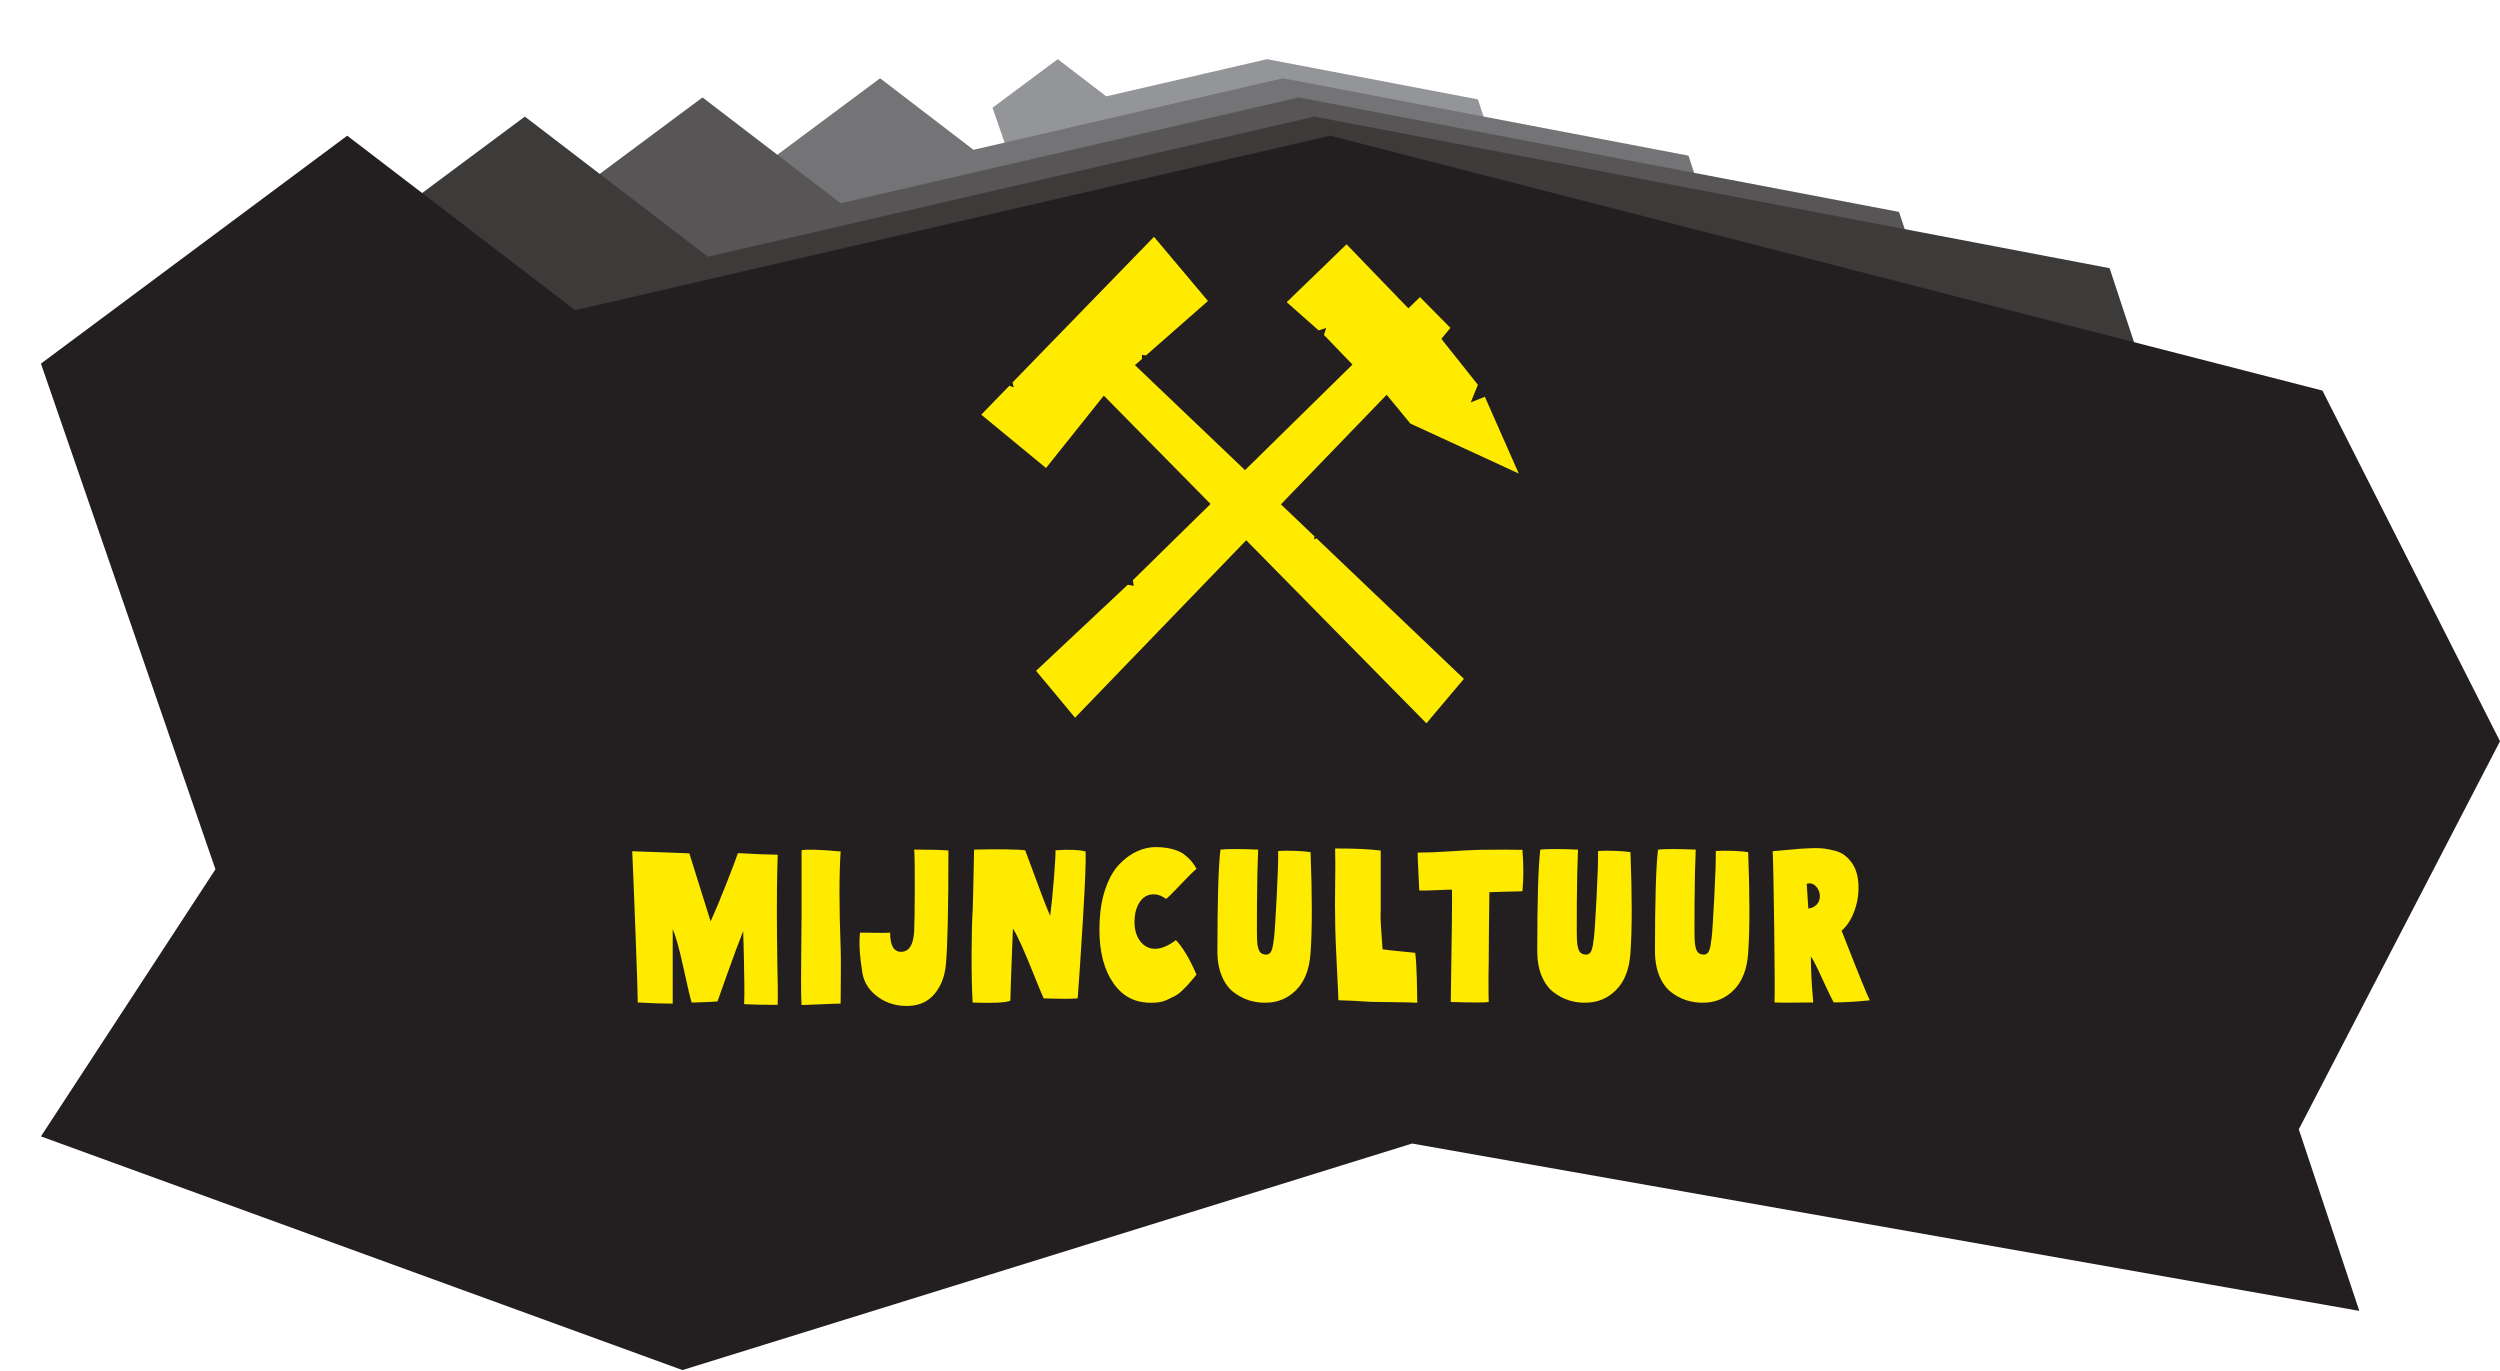
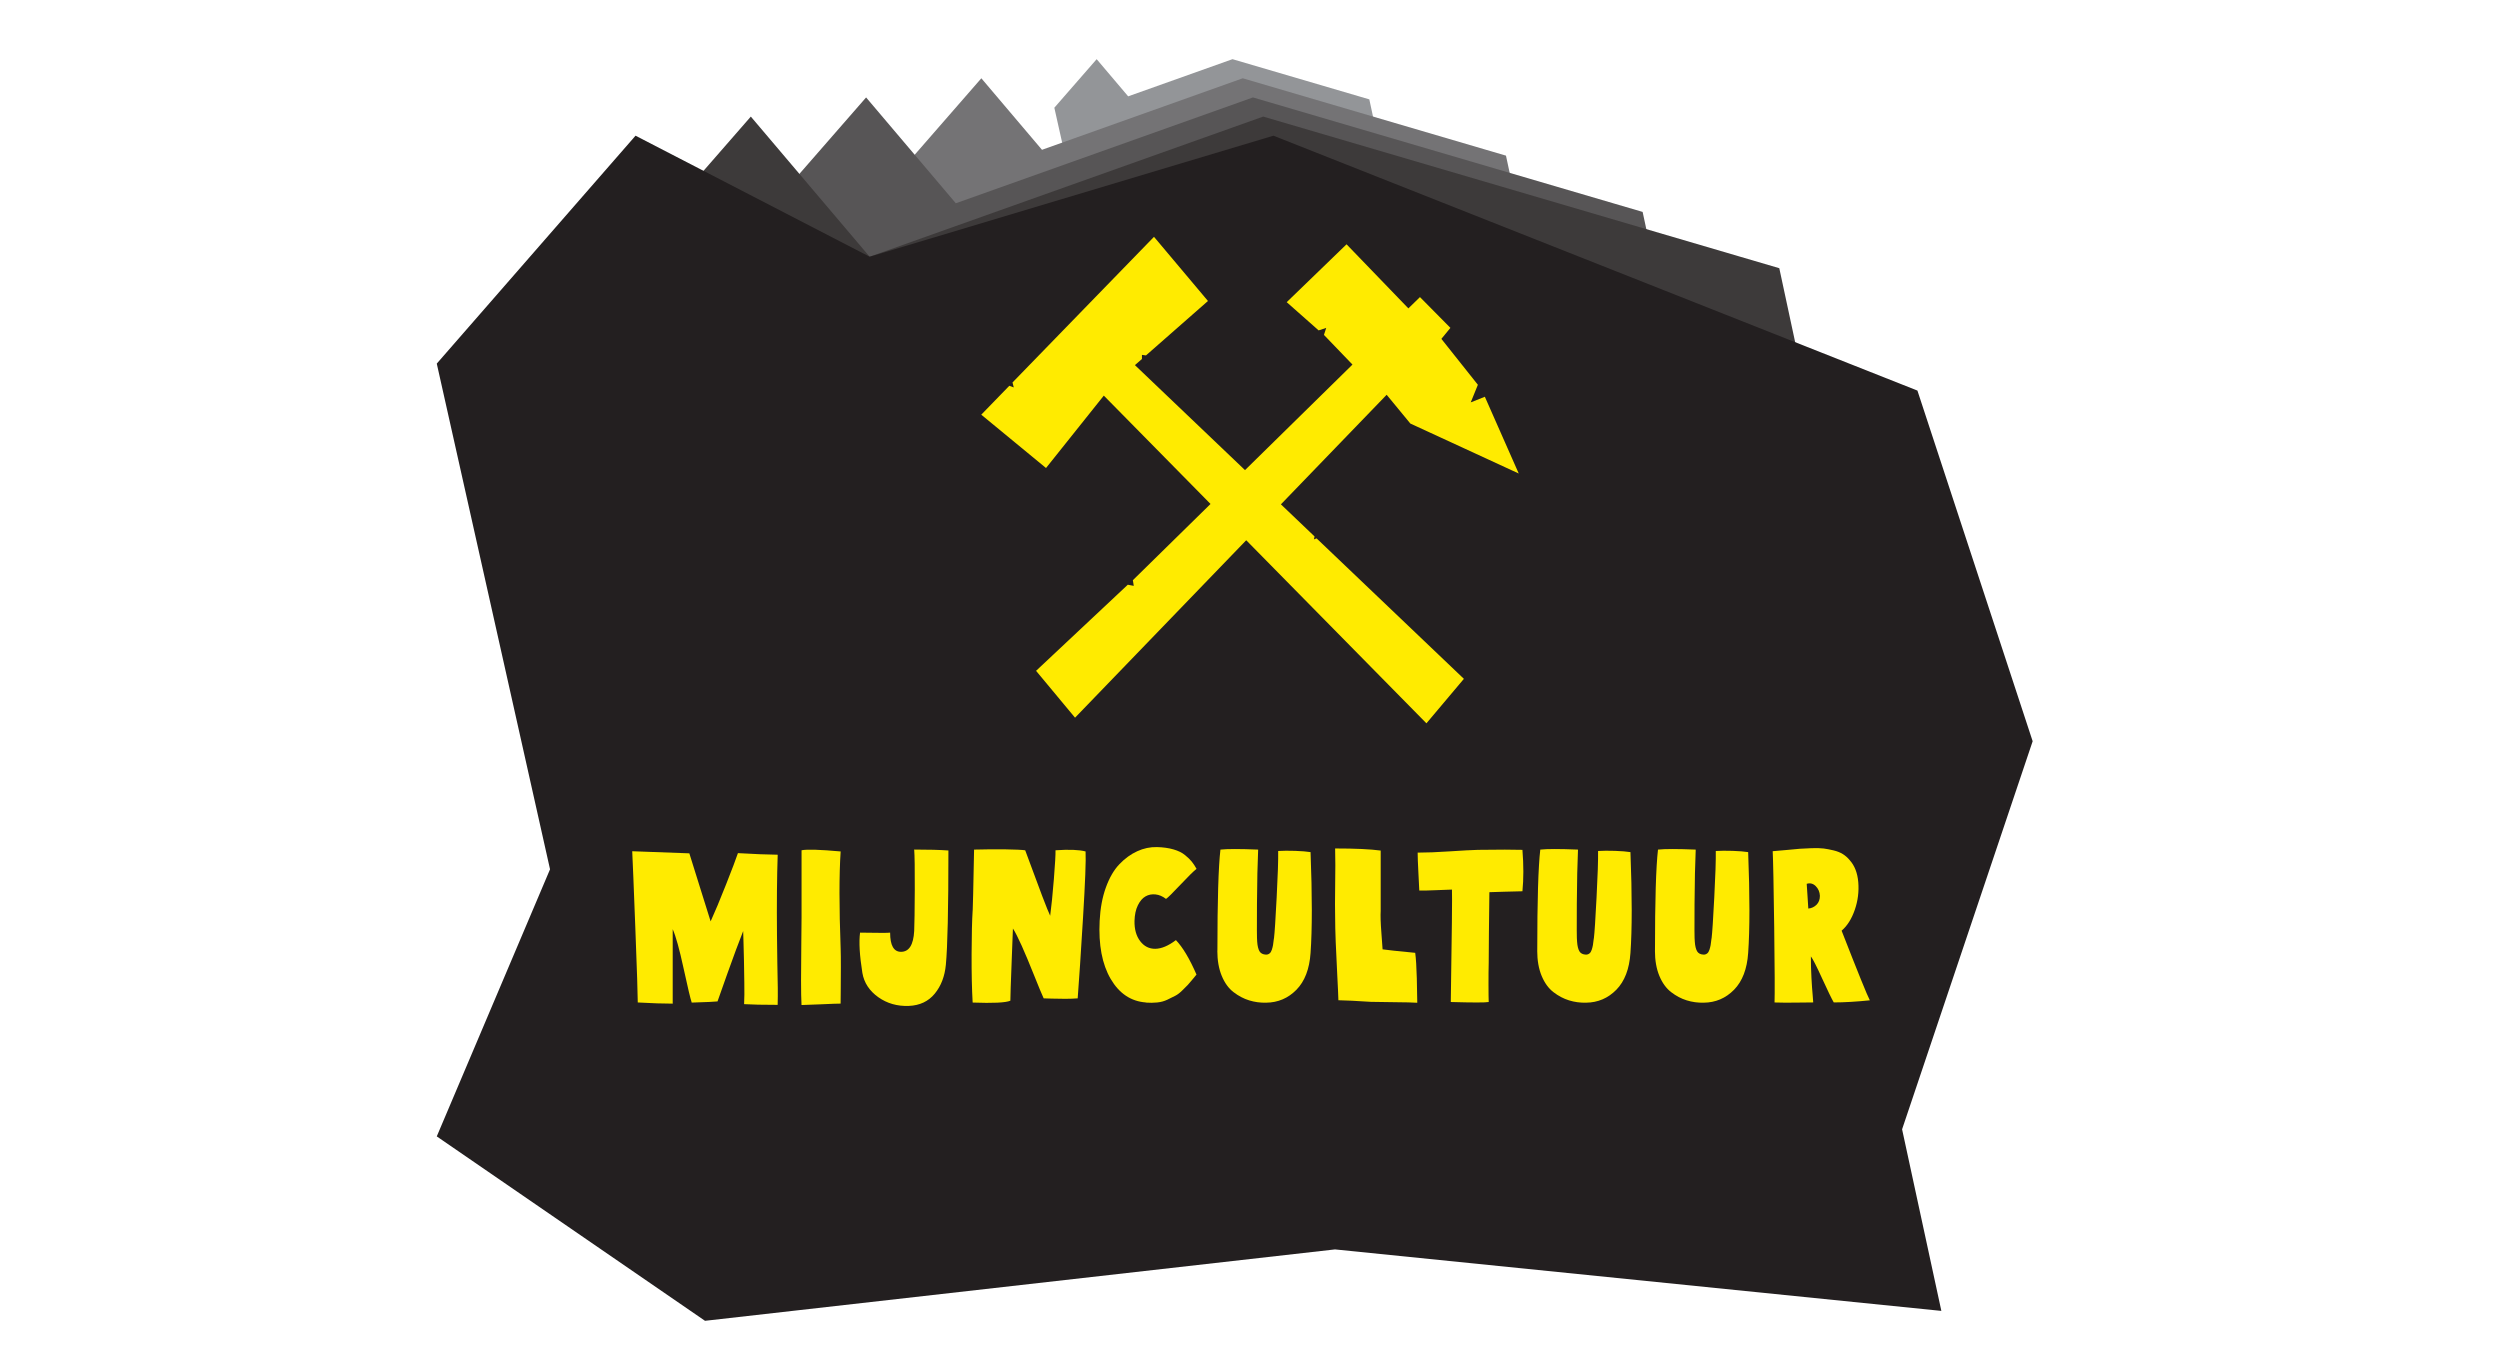
<svg xmlns="http://www.w3.org/2000/svg" id="Layer_1" version="1.1" viewBox="0 0 595.28 326.23">
  <defs>
    <style>
      .st0 {
        fill: #ffeb00;
      }

      .st1 {
        fill: #747375;
      }

      .st2 {
        fill: #575556;
      }

      .st3 {
        fill: #3d3a3a;
      }

      .st4 {
        fill: #231f20;
      }

      .st5 {
        fill: #939598;
      }
    </style>
  </defs>
  <g>
-     <polygon class="st5" points="263.42 22.94 301.7 14.09 351.9 23.66 358.95 44.97 350.82 64.47 353.89 73.68 305.85 65.19 268.65 73.68 236.33 64.83 245.18 51.29 236.33 25.65 251.86 14.09 263.42 22.94" />
-     <polygon class="st1" points="231.8 35.67 305.46 18.64 402.04 37.06 415.59 78.05 399.96 115.58 405.86 133.3 313.45 116.97 241.87 133.3 179.68 116.27 196.71 90.22 179.68 40.88 209.56 18.64 231.8 35.67" />
-     <polygon class="st2" points="200.18 48.4 309.21 23.2 452.18 50.46 472.24 111.14 449.09 166.68 457.84 192.91 321.04 168.74 215.1 192.91 123.04 167.71 148.24 129.14 123.04 56.11 167.27 23.2 200.18 48.4" />
-     <polygon class="st3" points="168.56 61.13 312.96 27.76 502.32 63.86 528.88 144.23 498.23 217.79 509.81 252.53 328.63 220.51 188.32 252.53 66.39 219.15 99.77 168.07 66.39 71.35 124.97 27.76 168.56 61.13" />
-     <polygon class="st4" points="136.95 73.86 316.72 32.31 553 93 595.28 176.5 547.37 268.9 561.78 312.14 336.22 272.29 162.5 326.23 9.75 270.59 51.3 206.99 9.75 86.58 82.68 32.31 136.95 73.86" />
+     <polygon class="st5" points="268.63 22.94 293.47 14.09 326.05 23.66 330.63 44.97 325.35 64.47 327.34 73.68 296.16 65.19 272.02 73.68 251.05 64.83 256.79 51.29 251.05 25.65 261.13 14.09 268.63 22.94" />
+     <polygon class="st1" points="248.11 35.67 295.91 18.64 358.59 37.06 367.38 78.05 357.24 115.58 361.07 133.3 301.1 116.97 254.64 133.3 214.28 116.27 225.33 90.22 214.28 40.88 233.67 18.64 248.11 35.67" />
+     <polygon class="st2" points="227.59 48.4 298.34 23.2 391.13 50.46 404.15 111.14 389.12 166.68 394.8 192.91 306.02 168.74 237.27 192.91 177.52 167.71 193.88 129.14 177.52 56.11 206.23 23.2 227.59 48.4" />
+     <polygon class="st3" points="207.07 61.13 300.78 27.76 423.67 63.86 440.91 144.23 421.02 217.79 428.53 252.53 310.95 220.51 219.89 252.53 140.76 219.15 162.42 168.07 140.76 71.35 178.78 27.76 207.07 61.13" />
+     <polygon class="st4" points="207.07 61.13 303.22 32.31 456.56 93 484 176.5 452.91 268.9 462.26 312.14 317.88 297.5 167.87 314.5 104 270.59 130.97 206.99 104 86.58 151.33 32.31 207.07 61.13" />
  </g>
  <polygon class="st0" points="313.49 128.19 348.57 161.64 339.65 172.23 296.74 128.64 255.98 170.89 246.7 159.73 268.54 139.23 269.96 139.5 269.75 138.15 288.24 120 262.83 94.2 249.07 111.44 233.65 98.74 240.33 91.86 241.39 92.25 241.09 91.07 274.78 56.39 287.63 71.67 272.87 84.63 271.91 84.5 271.91 85.48 270.24 86.94 296.45 111.94 322.04 86.81 315.25 79.75 315.79 78.07 313.98 78.67 306.38 71.95 320.63 58.17 335.35 73.43 338.11 70.74 345.36 78.07 343.21 80.69 351.9 91.62 350.2 95.81 353.56 94.47 361.63 112.75 335.82 100.85 330.18 94 305 120.09 313.01 127.73 312.86 128.43 313.49 128.19" />
  <g>
-     <path class="st0" d="M164.7,238.7c-.29-.84-.94-3.55-1.93-8.12-.99-4.57-1.85-7.68-2.59-9.33v17.73c-2.24,0-5.01-.09-8.32-.28,0-1.69-.19-7.6-.58-17.73-.39-10.13-.63-16.23-.74-18.28.18,0,4.72.17,13.6.5.48,1.58,1.37,4.42,2.67,8.54,1.3,4.11,2.1,6.66,2.4,7.66.99-2.17,2.21-5.08,3.66-8.76,1.45-3.67,2.4-6.17,2.84-7.49,3.78.22,6.94.35,9.47.38-.18,5.21-.24,11.6-.17,19.17,0,1.54.03,3.71.08,6.5.06,2.79.09,4.81.11,6.06.02,1.25,0,2.59-.03,4.02-3.49,0-6.15-.06-7.99-.17.07-1.36.09-3.07.05-5.15-.04-2.07-.06-3.78-.08-5.12-.02-1.34-.06-2.79-.11-4.35-.06-1.56-.08-2.49-.08-2.78-.99,2.5-2.26,5.9-3.8,10.22-1.54,4.31-2.31,6.49-2.31,6.53-.51.07-2.57.17-6.17.28Z" />
-     <path class="st0" d="M190.86,218.49v-16.03c1.25-.26,4.35-.17,9.31.28-.37,5.47-.37,13.18,0,23.13.04,1.1.05,2.58.05,4.43s0,3.72-.03,5.59c-.02,1.87-.03,2.9-.03,3.08-.62,0-2.2.05-4.74.17-2.53.11-4.06.17-4.57.17-.07-1.36-.11-3.31-.11-5.87s.02-5.41.06-8.56c.04-3.16.06-5.29.06-6.39Z" />
-     <path class="st0" d="M205.34,231.65c-.66-4.15-.85-7.34-.55-9.58.59,0,1.44,0,2.56.03,1.12.02,2.06.03,2.84.03s1.36-.02,1.76-.06c0,3.05.86,4.57,2.59,4.57,1.91,0,2.96-1.65,3.14-4.96.07-1.62.12-4.91.14-9.89.02-4.97-.03-8.14-.14-9.5,3.38,0,6.09.07,8.15.22,0,13.84-.2,22.91-.61,27.21-.26,2.75-1.14,5.05-2.64,6.88-1.51,1.84-3.56,2.81-6.17,2.92-2.75.11-5.19-.59-7.3-2.09-2.11-1.51-3.37-3.43-3.77-5.78Z" />
-     <path class="st0" d="M231.61,216.78c.04-.4.15-5.23.33-14.48,2.64-.07,5.13-.09,7.46-.06,2.33.04,3.9.11,4.71.22,3.38,9.22,5.36,14.41,5.95,15.59.29-2.17.59-5.08.88-8.73.29-3.65.42-5.94.39-6.86,3.23-.22,5.62-.13,7.16.28.11,2.06-.09,7.32-.61,15.81-.51,8.48-.94,14.87-1.27,19.17-.88.07-1.86.11-2.95.11s-2.16-.02-3.22-.05c-1.07-.04-1.71-.06-1.93-.06-.44-.95-1.21-2.81-2.31-5.56-1.1-2.75-2.07-5.08-2.92-6.97-.85-1.89-1.54-3.26-2.09-4.1-.07,1.95-.17,4.38-.28,7.3-.11,2.92-.19,5.17-.25,6.75-.06,1.58-.08,2.62-.08,3.14-1.14.48-4.13.62-8.98.44-.18-3.12-.27-6.99-.25-11.59.02-4.61.1-8.05.25-10.33Z" />
-     <path class="st0" d="M272.86,238.7c-3.56-.26-6.36-2.13-8.4-5.62-2.04-3.49-2.91-8.1-2.62-13.82.15-2.97.64-5.63,1.49-7.96.84-2.33,1.92-4.18,3.22-5.53,1.3-1.36,2.72-2.39,4.24-3.08,1.52-.7,3.09-1.03,4.71-.99,1.47.04,2.77.22,3.91.55,1.14.33,2.06.78,2.75,1.35.7.57,1.24,1.09,1.62,1.57.39.48.76,1.05,1.13,1.71-.73.59-2.03,1.86-3.88,3.83-1.85,1.96-2.98,3.08-3.39,3.33-.81-.62-1.64-.98-2.51-1.07-.86-.09-1.65.06-2.37.47-.72.41-1.32,1.11-1.82,2.12s-.76,2.25-.8,3.72c-.04,1.98.41,3.59,1.35,4.82.94,1.23,2.14,1.84,3.61,1.82,1.47-.02,3.1-.71,4.9-2.07,1.62,1.69,3.25,4.42,4.9,8.21-.04.04-.33.39-.88,1.07-.55.68-.95,1.14-1.18,1.38s-.66.66-1.27,1.27c-.61.61-1.18,1.05-1.71,1.32-.53.28-1.17.59-1.9.94-.73.35-1.53.57-2.4.66-.86.09-1.77.1-2.73.03Z" />
-     <path class="st0" d="M289.88,226.37c0-11.93.24-19.95.72-24.07,1.62-.18,4.61-.18,8.98,0-.15,3.23-.24,7.54-.28,12.94-.04,5.4-.02,8.39.05,8.98.07,1.03.26,1.79.55,2.29.29.5.81.76,1.54.8.33,0,.62-.09.85-.28.24-.18.42-.48.55-.88s.22-.77.28-1.1c.06-.33.12-.81.19-1.43.04-.15.05-.24.05-.28.15-1.21.36-4.43.63-9.67.28-5.23.39-8.91.36-11.04,1.1-.07,2.44-.08,4.02-.03,1.58.05,2.81.16,3.69.3.4,10.39.4,18.39,0,24.01-.26,3.82-1.38,6.74-3.36,8.76-1.98,2.02-4.39,3.05-7.21,3.08-1.4.04-2.75-.15-4.05-.55-1.3-.4-2.54-1.05-3.72-1.96-1.18-.9-2.11-2.19-2.81-3.88-.7-1.69-1.05-3.69-1.05-6Z" />
-     <path class="st0" d="M317.91,218.05c-.04-1.58-.04-3.68,0-6.31.04-2.62.05-4.54.05-5.75s-.02-2.53-.05-3.96c4.81,0,8.43.17,10.85.5v14.37c-.07,1.07-.02,2.83.17,5.29.18,2.46.28,3.75.28,3.86.95.15,3.54.42,7.77.83.18,1.36.31,3.39.38,6.08.07,2.7.11,4.64.11,5.81-.99-.07-2.88-.12-5.67-.14-2.79-.02-4.59-.05-5.4-.08-3.38-.22-5.95-.35-7.71-.38-.04-1.32-.13-3.38-.28-6.17-.15-2.79-.27-5.35-.36-7.68-.09-2.33-.14-4.41-.14-6.25Z" />
-     <path class="st0" d="M337.95,212.05c-.04-.77-.11-2.23-.22-4.38-.11-2.15-.17-3.7-.17-4.65,2.09,0,4.63-.1,7.63-.3,2.99-.2,5.24-.32,6.75-.36,4.99-.07,8.52-.07,10.57,0,.29,3.63.29,6.92,0,9.86-.81,0-2.25.04-4.32.11-2.07.07-3.26.11-3.55.11-.04,2.17-.07,5.34-.11,9.53s-.05,6.63-.05,7.32c-.04,1.32-.05,3.02-.05,5.09s.02,3.48.05,4.21c-.77.15-3.78.15-9.03,0,.26-16.41.35-25.33.28-26.77-.4,0-1.63.05-3.69.14-2.06.09-3.41.12-4.08.08Z" />
-     <path class="st0" d="M366.04,226.37c0-11.93.24-19.95.72-24.07,1.62-.18,4.61-.18,8.98,0-.15,3.23-.24,7.54-.28,12.94-.04,5.4-.02,8.39.06,8.98.07,1.03.26,1.79.55,2.29.29.5.81.76,1.54.8.33,0,.61-.09.85-.28.24-.18.42-.48.55-.88.13-.4.22-.77.28-1.1.05-.33.12-.81.19-1.43.04-.15.05-.24.05-.28.15-1.21.36-4.43.63-9.67.28-5.23.39-8.91.36-11.04,1.1-.07,2.44-.08,4.02-.03,1.58.05,2.81.16,3.69.3.4,10.39.4,18.39,0,24.01-.26,3.82-1.38,6.74-3.36,8.76-1.98,2.02-4.39,3.05-7.21,3.08-1.4.04-2.75-.15-4.05-.55-1.3-.4-2.54-1.05-3.72-1.96-1.17-.9-2.11-2.19-2.81-3.88-.7-1.69-1.05-3.69-1.05-6Z" />
-     <path class="st0" d="M394.07,226.37c0-11.93.24-19.95.72-24.07,1.62-.18,4.61-.18,8.98,0-.15,3.23-.24,7.54-.28,12.94-.04,5.4-.02,8.39.06,8.98.07,1.03.26,1.79.55,2.29.29.5.81.76,1.54.8.33,0,.61-.09.85-.28.24-.18.42-.48.55-.88.13-.4.22-.77.28-1.1.05-.33.12-.81.19-1.43.04-.15.05-.24.05-.28.15-1.21.36-4.43.63-9.67.28-5.23.39-8.91.36-11.04,1.1-.07,2.44-.08,4.02-.03,1.58.05,2.81.16,3.69.3.4,10.39.4,18.39,0,24.01-.26,3.82-1.38,6.74-3.36,8.76-1.98,2.02-4.39,3.05-7.21,3.08-1.4.04-2.75-.15-4.05-.55-1.3-.4-2.54-1.05-3.72-1.96-1.17-.9-2.11-2.19-2.81-3.88-.7-1.69-1.05-3.69-1.05-6Z" />
-     <path class="st0" d="M422.54,238.7c.07-1.98.05-7.95-.08-17.9-.13-9.95-.25-15.99-.36-18.12.66-.04,1.73-.13,3.22-.28,1.49-.15,2.57-.25,3.25-.3.68-.05,1.62-.1,2.84-.14,1.21-.04,2.16,0,2.84.08.68.09,1.45.24,2.31.44.86.2,1.61.5,2.23.88.62.39,1.17.87,1.65,1.46,1.17,1.29,1.85,3.04,2.04,5.26.18,2.22-.09,4.41-.83,6.55-.74,2.15-1.78,3.81-3.14,4.98,3.86,9.88,6.09,15.4,6.72,16.58-3.27.33-6.13.5-8.59.5-.51-.88-1.44-2.79-2.78-5.73-1.34-2.94-2.23-4.68-2.67-5.23,0,1.76.05,3.47.14,5.12.09,1.65.18,2.98.28,3.99.09,1.01.14,1.62.14,1.85-.51,0-1.47,0-2.86.03s-2.64.03-3.75.03-1.96-.02-2.59-.05ZM430.2,210.45c.04.48.1,1.44.19,2.89s.16,2.45.19,3c.77-.07,1.42-.38,1.96-.91.53-.53.8-1.24.8-2.12-.04-.92-.37-1.69-.99-2.31-.62-.62-1.34-.81-2.15-.55Z" />
+     <path class="st0" d="M164.7,238.7c-.29-.84-.94-3.55-1.93-8.12-.99-4.57-1.85-7.68-2.59-9.33v17.73c-2.24,0-5.01-.09-8.32-.28,0-1.69-.19-7.6-.58-17.73-.39-10.13-.63-16.23-.74-18.28.18,0,4.72.17,13.6.5.48,1.58,1.37,4.42,2.67,8.54,1.3,4.11,2.1,6.66,2.4,7.66.99-2.17,2.21-5.08,3.66-8.76,1.45-3.67,2.4-6.17,2.84-7.49,3.78.22,6.94.35,9.47.38-.18,5.21-.24,11.6-.17,19.17,0,1.54.03,3.71.08,6.5.06,2.79.09,4.81.11,6.06s0,2.59-.03,4.02c-3.49,0-6.15-.06-7.99-.17.07-1.36.09-3.07.05-5.15-.04-2.07-.06-3.78-.08-5.12s-.06-2.79-.11-4.35c-.06-1.56-.08-2.49-.08-2.78-.99,2.5-2.26,5.9-3.8,10.22-1.54,4.31-2.31,6.49-2.31,6.53-.51.07-2.57.17-6.17.28l.02-.03h0Z" />
+     <path class="st0" d="M190.86,218.49v-16.03c1.25-.26,4.35-.17,9.31.28-.37,5.47-.37,13.18,0,23.13.04,1.1.05,2.58.05,4.43s0,3.72-.03,5.59c-.02,1.87-.03,2.9-.03,3.08-.62,0-2.2.05-4.74.17-2.53.11-4.06.17-4.57.17-.07-1.36-.11-3.31-.11-5.87s.02-5.41.06-8.56c.04-3.16.06-5.29.06-6.39h0Z" />
+     <path class="st0" d="M205.34,231.65c-.66-4.15-.85-7.34-.55-9.58.59,0,1.44,0,2.56.03,1.12.02,2.06.03,2.84.03s1.36-.02,1.76-.06c0,3.05.86,4.57,2.59,4.57,1.91,0,2.96-1.65,3.14-4.96.07-1.62.12-4.91.14-9.89.02-4.97-.03-8.14-.14-9.5,3.38,0,6.09.07,8.15.22,0,13.84-.2,22.91-.61,27.21-.26,2.75-1.14,5.05-2.64,6.88-1.51,1.84-3.56,2.81-6.17,2.92-2.75.11-5.19-.59-7.3-2.09-2.11-1.51-3.37-3.43-3.77-5.78h0Z" />
+     <path class="st0" d="M231.61,216.78c.04-.4.15-5.23.33-14.48,2.64-.07,5.13-.09,7.46-.06,2.33.04,3.9.11,4.71.22,3.38,9.22,5.36,14.41,5.95,15.59.29-2.17.59-5.08.88-8.73.29-3.65.42-5.94.39-6.86,3.23-.22,5.62-.13,7.16.28.11,2.06-.09,7.32-.61,15.81-.51,8.48-.94,14.87-1.27,19.17-.88.07-1.86.11-2.95.11s-2.16-.02-3.22-.05c-1.07-.04-1.71-.06-1.93-.06-.44-.95-1.21-2.81-2.31-5.56-1.1-2.75-2.07-5.08-2.92-6.97-.85-1.89-1.54-3.26-2.09-4.1-.07,1.95-.17,4.38-.28,7.3s-.19,5.17-.25,6.75-.08,2.62-.08,3.14c-1.14.48-4.13.62-8.98.44-.18-3.12-.27-6.99-.25-11.59.02-4.61.1-8.05.25-10.33v-.02h0Z" />
+     <path class="st0" d="M272.86,238.7c-3.56-.26-6.36-2.13-8.4-5.62-2.04-3.49-2.91-8.1-2.62-13.82.15-2.97.64-5.63,1.49-7.96.84-2.33,1.92-4.18,3.22-5.53,1.3-1.36,2.72-2.39,4.24-3.08,1.52-.7,3.09-1.03,4.71-.99,1.47.04,2.77.22,3.91.55s2.06.78,2.75,1.35c.7.57,1.24,1.09,1.62,1.57.39.48.76,1.05,1.13,1.71-.73.59-2.03,1.86-3.88,3.83-1.85,1.96-2.98,3.08-3.39,3.33-.81-.62-1.64-.98-2.51-1.07-.86-.09-1.65.06-2.37.47s-1.32,1.11-1.82,2.12-.76,2.25-.8,3.72c-.04,1.98.41,3.59,1.35,4.82.94,1.23,2.14,1.84,3.61,1.82,1.47-.02,3.1-.71,4.9-2.07,1.62,1.69,3.25,4.42,4.9,8.21-.04.04-.33.39-.88,1.07-.55.68-.95,1.14-1.18,1.38s-.66.66-1.27,1.27-1.18,1.05-1.71,1.32c-.53.28-1.17.59-1.9.94-.73.35-1.53.57-2.4.66-.86.09-1.77.1-2.73.03l.03-.03h0Z" />
+     <path class="st0" d="M289.88,226.37c0-11.93.24-19.95.72-24.07,1.62-.18,4.61-.18,8.98,0-.15,3.23-.24,7.54-.28,12.94-.04,5.4-.02,8.39.05,8.98.07,1.03.26,1.79.55,2.29.29.5.81.76,1.54.8.33,0,.62-.09.85-.28.24-.18.42-.48.55-.88s.22-.77.28-1.1.12-.81.19-1.43c.04-.15.05-.24.05-.28.15-1.21.36-4.43.63-9.67.28-5.23.39-8.91.36-11.04,1.1-.07,2.44-.08,4.02-.03s2.81.16,3.69.3c.4,10.39.4,18.39,0,24.01-.26,3.82-1.38,6.74-3.36,8.76-1.98,2.02-4.39,3.05-7.21,3.08-1.4.04-2.75-.15-4.05-.55-1.3-.4-2.54-1.05-3.72-1.96-1.18-.9-2.11-2.19-2.81-3.88s-1.05-3.69-1.05-6h.02Z" />
+     <path class="st0" d="M317.91,218.05c-.04-1.58-.04-3.68,0-6.31.04-2.62.05-4.54.05-5.75s-.02-2.53-.05-3.96c4.81,0,8.43.17,10.85.5v14.37c-.07,1.07-.02,2.83.17,5.29.18,2.46.28,3.75.28,3.86.95.15,3.54.42,7.77.83.18,1.36.31,3.39.38,6.08.07,2.7.11,4.64.11,5.81-.99-.07-2.88-.12-5.67-.14s-4.59-.05-5.4-.08c-3.38-.22-5.95-.35-7.71-.38-.04-1.32-.13-3.38-.28-6.17s-.27-5.35-.36-7.68c-.09-2.33-.14-4.41-.14-6.25v-.02h0Z" />
+     <path class="st0" d="M337.95,212.05c-.04-.77-.11-2.23-.22-4.38-.11-2.15-.17-3.7-.17-4.65,2.09,0,4.63-.1,7.63-.3,2.99-.2,5.24-.32,6.75-.36,4.99-.07,8.52-.07,10.57,0,.29,3.63.29,6.92,0,9.86-.81,0-2.25.04-4.32.11s-3.26.11-3.55.11c-.04,2.17-.07,5.34-.11,9.53s-.05,6.63-.05,7.32c-.04,1.32-.05,3.02-.05,5.09s.02,3.48.05,4.21c-.77.15-3.78.15-9.03,0,.26-16.41.35-25.33.28-26.77-.4,0-1.63.05-3.69.14s-3.41.12-4.08.08h-.01Z" />
+     <path class="st0" d="M366.04,226.37c0-11.93.24-19.95.72-24.07,1.62-.18,4.61-.18,8.98,0-.15,3.23-.24,7.54-.28,12.94-.04,5.4-.02,8.39.06,8.98.07,1.03.26,1.79.55,2.29.29.5.81.76,1.54.8.33,0,.61-.09.85-.28.24-.18.42-.48.55-.88.13-.4.22-.77.28-1.1.05-.33.12-.81.19-1.43.04-.15.05-.24.05-.28.15-1.21.36-4.43.63-9.67.28-5.23.39-8.91.36-11.04,1.1-.07,2.44-.08,4.02-.03s2.81.16,3.69.3c.4,10.39.4,18.39,0,24.01-.26,3.82-1.38,6.74-3.36,8.76-1.98,2.02-4.39,3.05-7.21,3.08-1.4.04-2.75-.15-4.05-.55-1.3-.4-2.54-1.05-3.72-1.96-1.17-.9-2.11-2.19-2.81-3.88s-1.05-3.69-1.05-6h0Z" />
+     <path class="st0" d="M394.07,226.37c0-11.93.24-19.95.72-24.07,1.62-.18,4.61-.18,8.98,0-.15,3.23-.24,7.54-.28,12.94-.04,5.4-.02,8.39.06,8.98.07,1.03.26,1.79.55,2.29.29.5.81.76,1.54.8.33,0,.61-.09.85-.28.24-.18.42-.48.55-.88.13-.4.22-.77.28-1.1.05-.33.12-.81.19-1.43.04-.15.05-.24.05-.28.15-1.21.36-4.43.63-9.67.28-5.23.39-8.91.36-11.04,1.1-.07,2.44-.08,4.02-.03s2.81.16,3.69.3c.4,10.39.4,18.39,0,24.01-.26,3.82-1.38,6.74-3.36,8.76-1.98,2.02-4.39,3.05-7.21,3.08-1.4.04-2.75-.15-4.05-.55-1.3-.4-2.54-1.05-3.72-1.96-1.17-.9-2.11-2.19-2.81-3.88s-1.05-3.69-1.05-6h0Z" />
+     <path class="st0" d="M422.54,238.7c.07-1.98.05-7.95-.08-17.9-.13-9.95-.25-15.99-.36-18.12.66-.04,1.73-.13,3.22-.28s2.57-.25,3.25-.3,1.62-.1,2.84-.14c1.21-.04,2.16,0,2.84.08.68.09,1.45.24,2.31.44s1.61.5,2.23.88c.62.39,1.17.87,1.65,1.46,1.17,1.29,1.85,3.04,2.04,5.26.18,2.22-.09,4.41-.83,6.55-.74,2.15-1.78,3.81-3.14,4.98,3.86,9.88,6.09,15.4,6.72,16.58-3.27.33-6.13.5-8.59.5-.51-.88-1.44-2.79-2.78-5.73s-2.23-4.68-2.67-5.23c0,1.76.05,3.47.14,5.12.09,1.65.18,2.98.28,3.99.09,1.01.14,1.62.14,1.85-.51,0-1.47,0-2.86.03s-2.64.03-3.75.03-1.96-.02-2.59-.05h-.01ZM430.2,210.45c.04.48.1,1.44.19,2.89s.16,2.45.19,3c.77-.07,1.42-.38,1.96-.91.53-.53.8-1.24.8-2.12-.04-.92-.37-1.69-.99-2.31s-1.34-.81-2.15-.55Z" />
  </g>
</svg>
